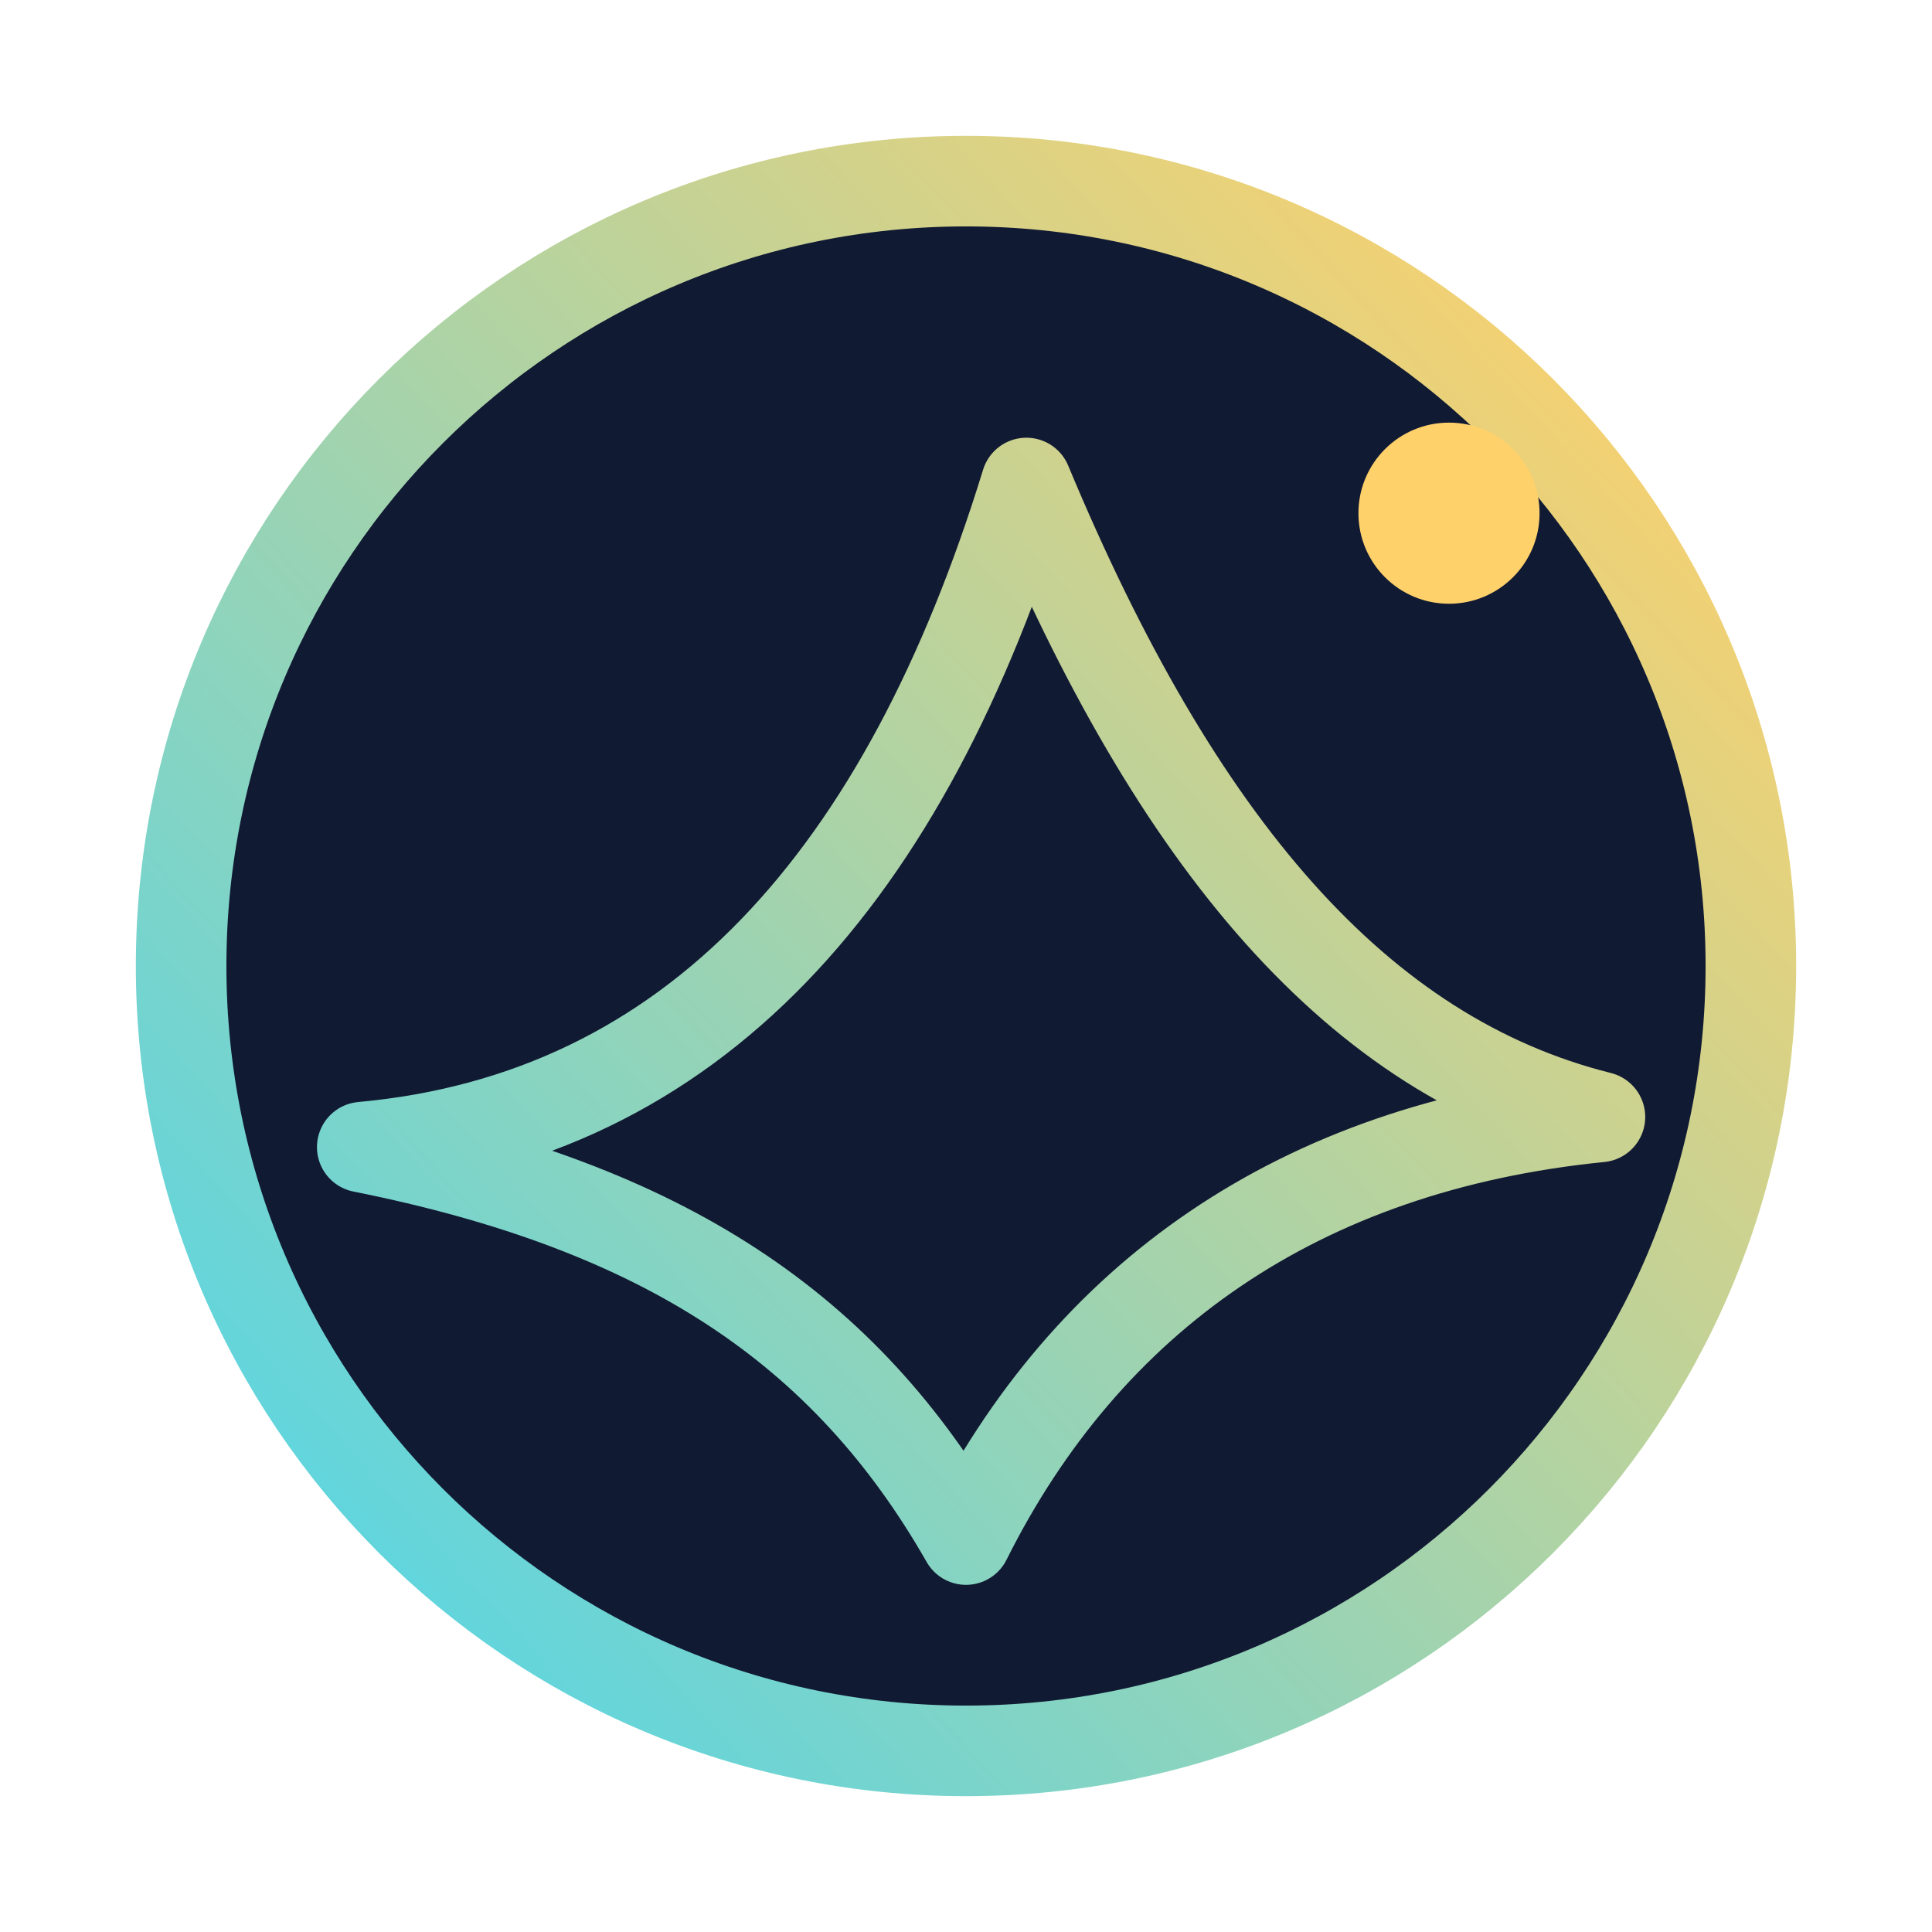
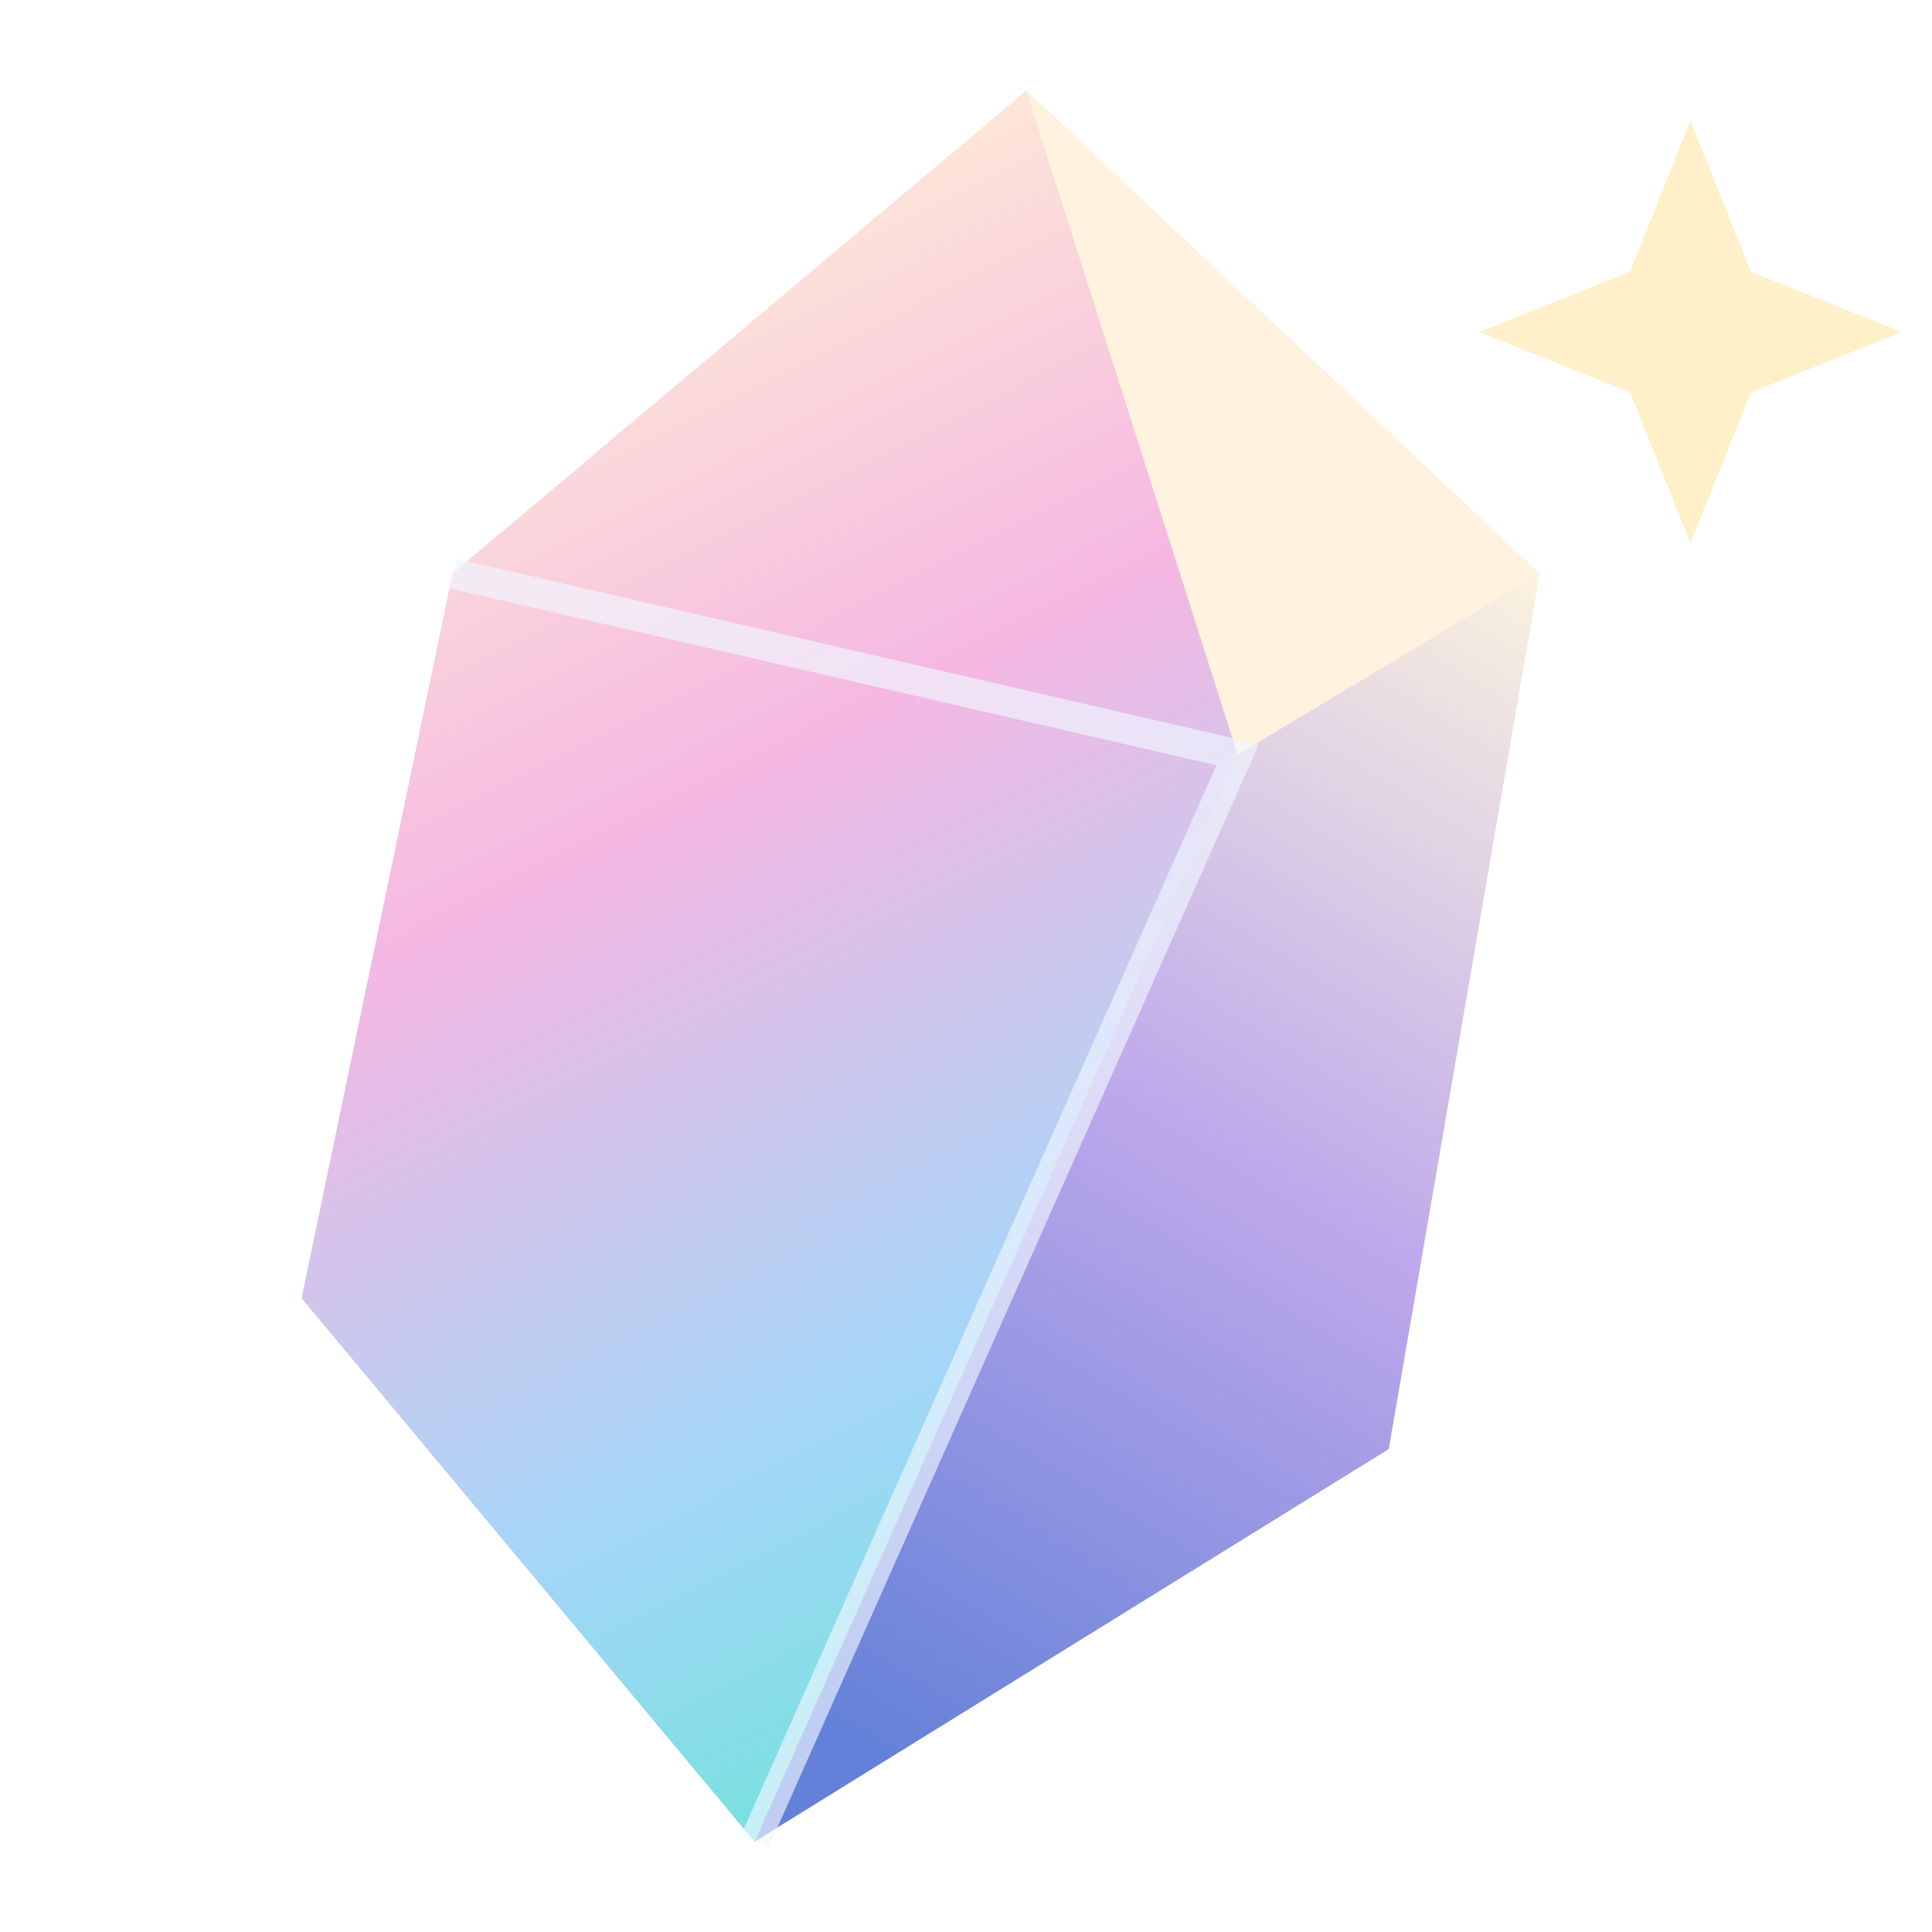
- <svg xmlns="http://www.w3.org/2000/svg" viewBox="0 0 64 64" role="img" aria-labelledby="title">
+ <svg xmlns="http://www.w3.org/2000/svg" viewBox="0 0 64 64">
  <defs>
-     <linearGradient id="rail" x1="8" y1="54" x2="56" y2="10" gradientUnits="userSpaceOnUse">
-       <stop stop-color="#55d5e6" />
-       <stop offset="1" stop-color="#ffd16a" />
+     <linearGradient id="jade" x1="17" y1="7" x2="43" y2="58" gradientUnits="userSpaceOnUse">
+       <stop stop-color="#fff1d5" />
+       <stop offset=".35" stop-color="#f5b7e2" />
+       <stop offset=".7" stop-color="#a5d6f8" />
+       <stop offset="1" stop-color="#63e5d4" />
+     </linearGradient>
+     <linearGradient id="edge" x1="45" y1="14" x2="21" y2="53" gradientUnits="userSpaceOnUse">
+       <stop stop-color="#fff6de" />
+       <stop offset=".5" stop-color="#bea8eb" />
+       <stop offset="1" stop-color="#6481d9" />
    </linearGradient>
  </defs>
-   <circle cx="32" cy="32" r="26" fill="#111a33" stroke="url(#rail)" stroke-width="3" />
-   <path d="M12 38c11-1 18-9 22-22 5 12 11 19 19 21-10 1-17 6-21 14-4-7-10-11-20-13Z" fill="none" stroke="url(#rail)" stroke-width="3" stroke-linejoin="round" />
-   <circle cx="48" cy="17" r="3" fill="#ffd16a" />
+   <path d="m34 3 17 16-5 29-21 13L10 43l5-24Z" fill="url(#edge)" />
+   <path d="m34 3 7 22-16 36L15 19Z" fill="url(#jade)" />
+   <path d="m34 3 17 16-10 6Z" fill="#fff2df" />
+   <path d="m41 25 10-6-5 29-21 13Z" fill="url(#edge)" />
+   <path d="m15 19 26 6-16 36-15-18Z" fill="url(#jade)" />
+   <path d="m15 19 26 6-16 36" fill="none" stroke="#f0f7ff" stroke-opacity=".65" stroke-width="1" />
+   <path d="m56 4 2 5 5 2-5 2-2 5-2-5-5-2 5-2Z" fill="#fff0ca" />
</svg>
